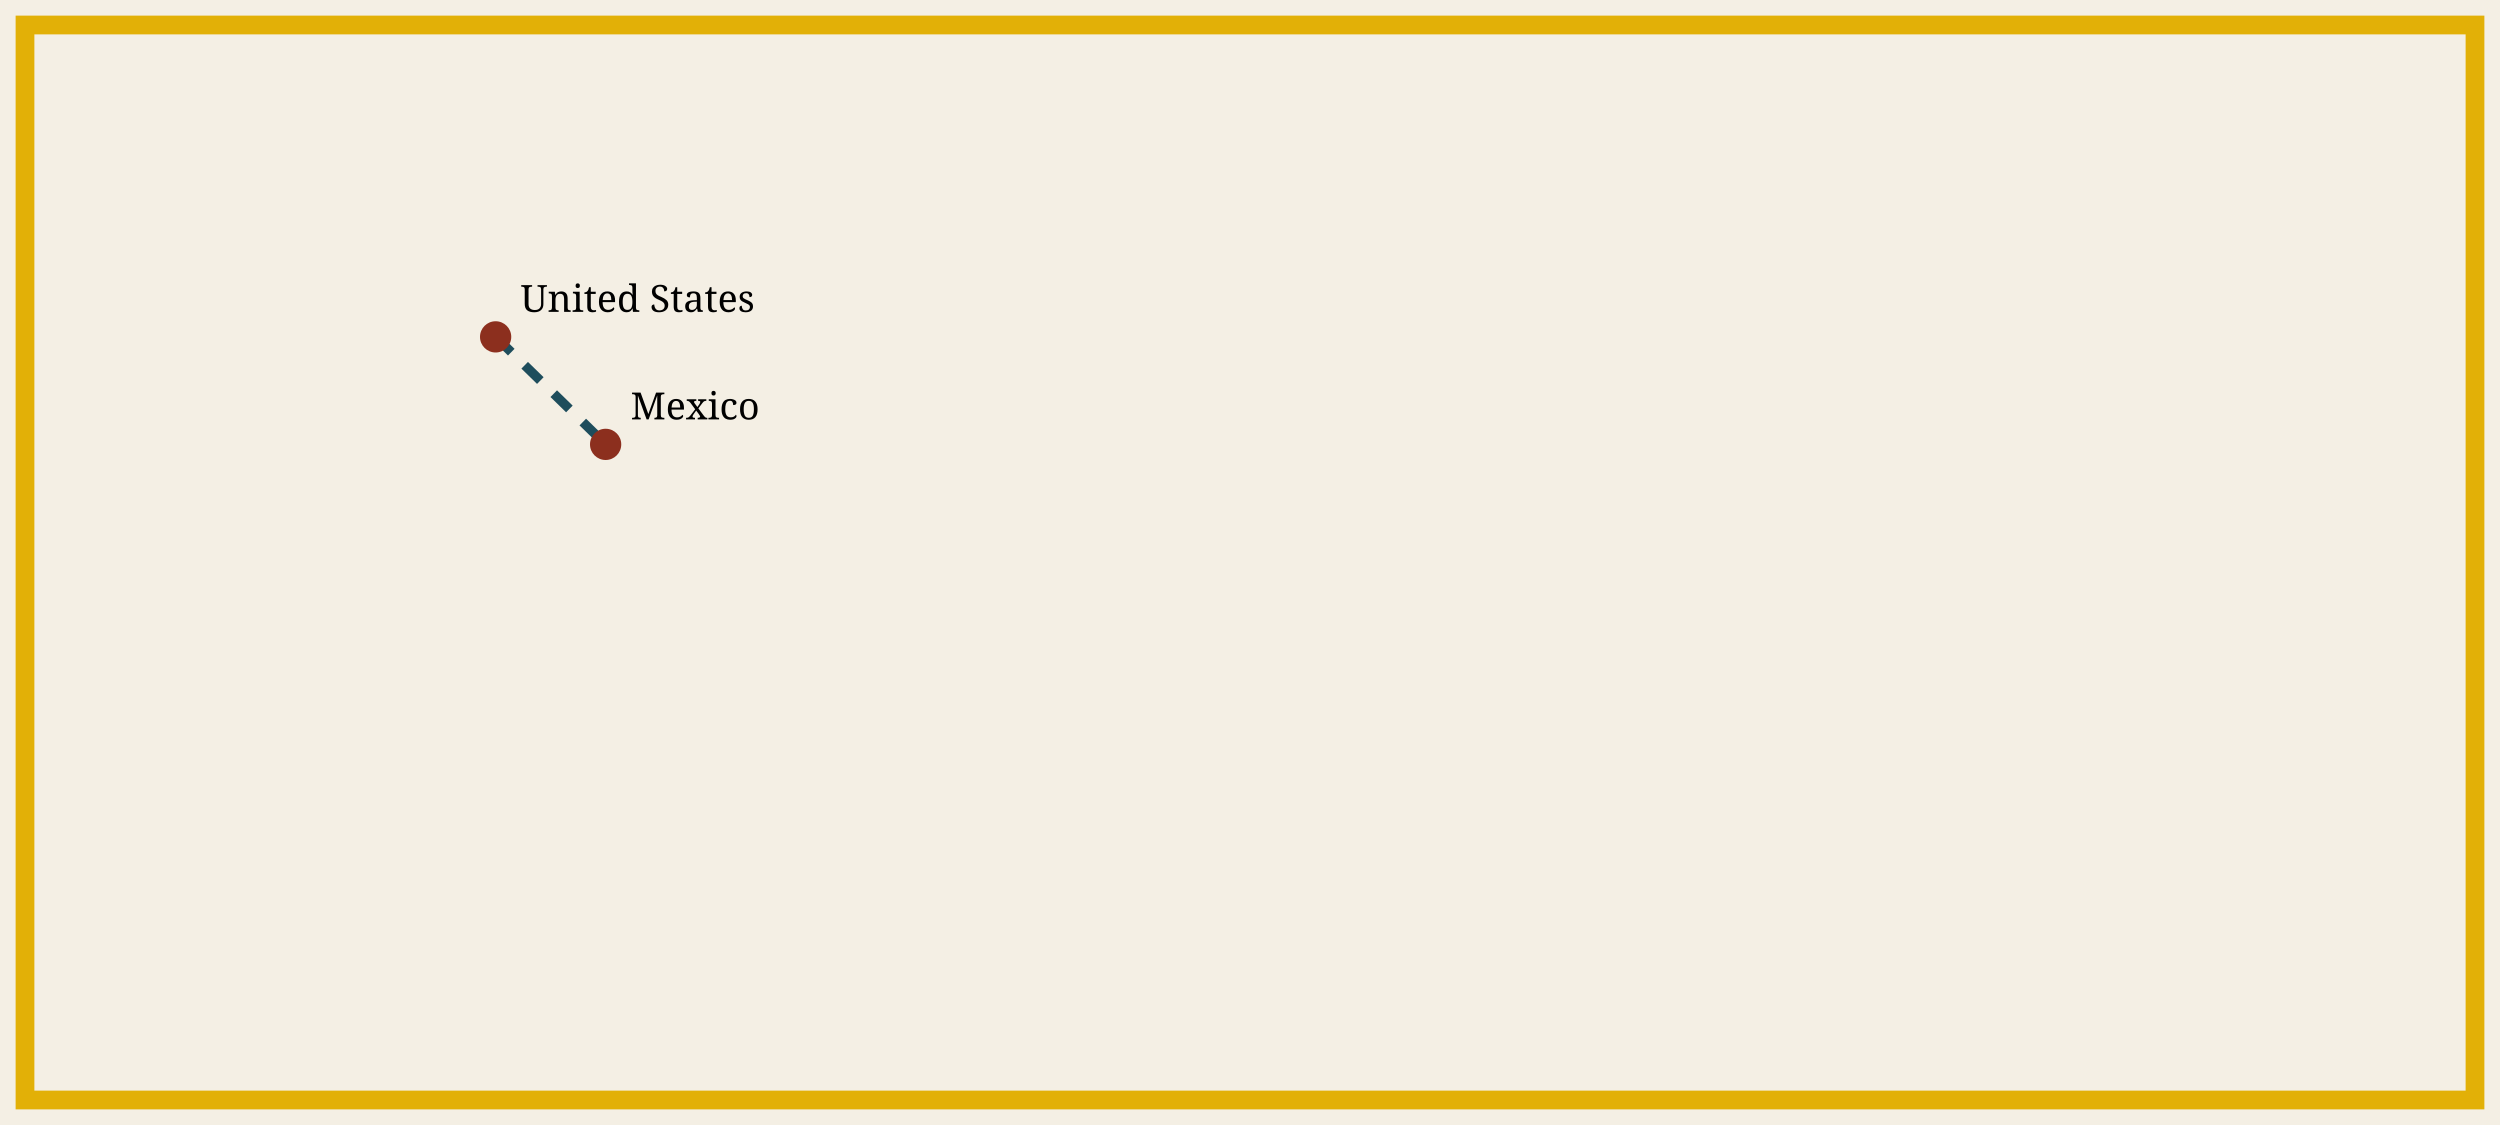
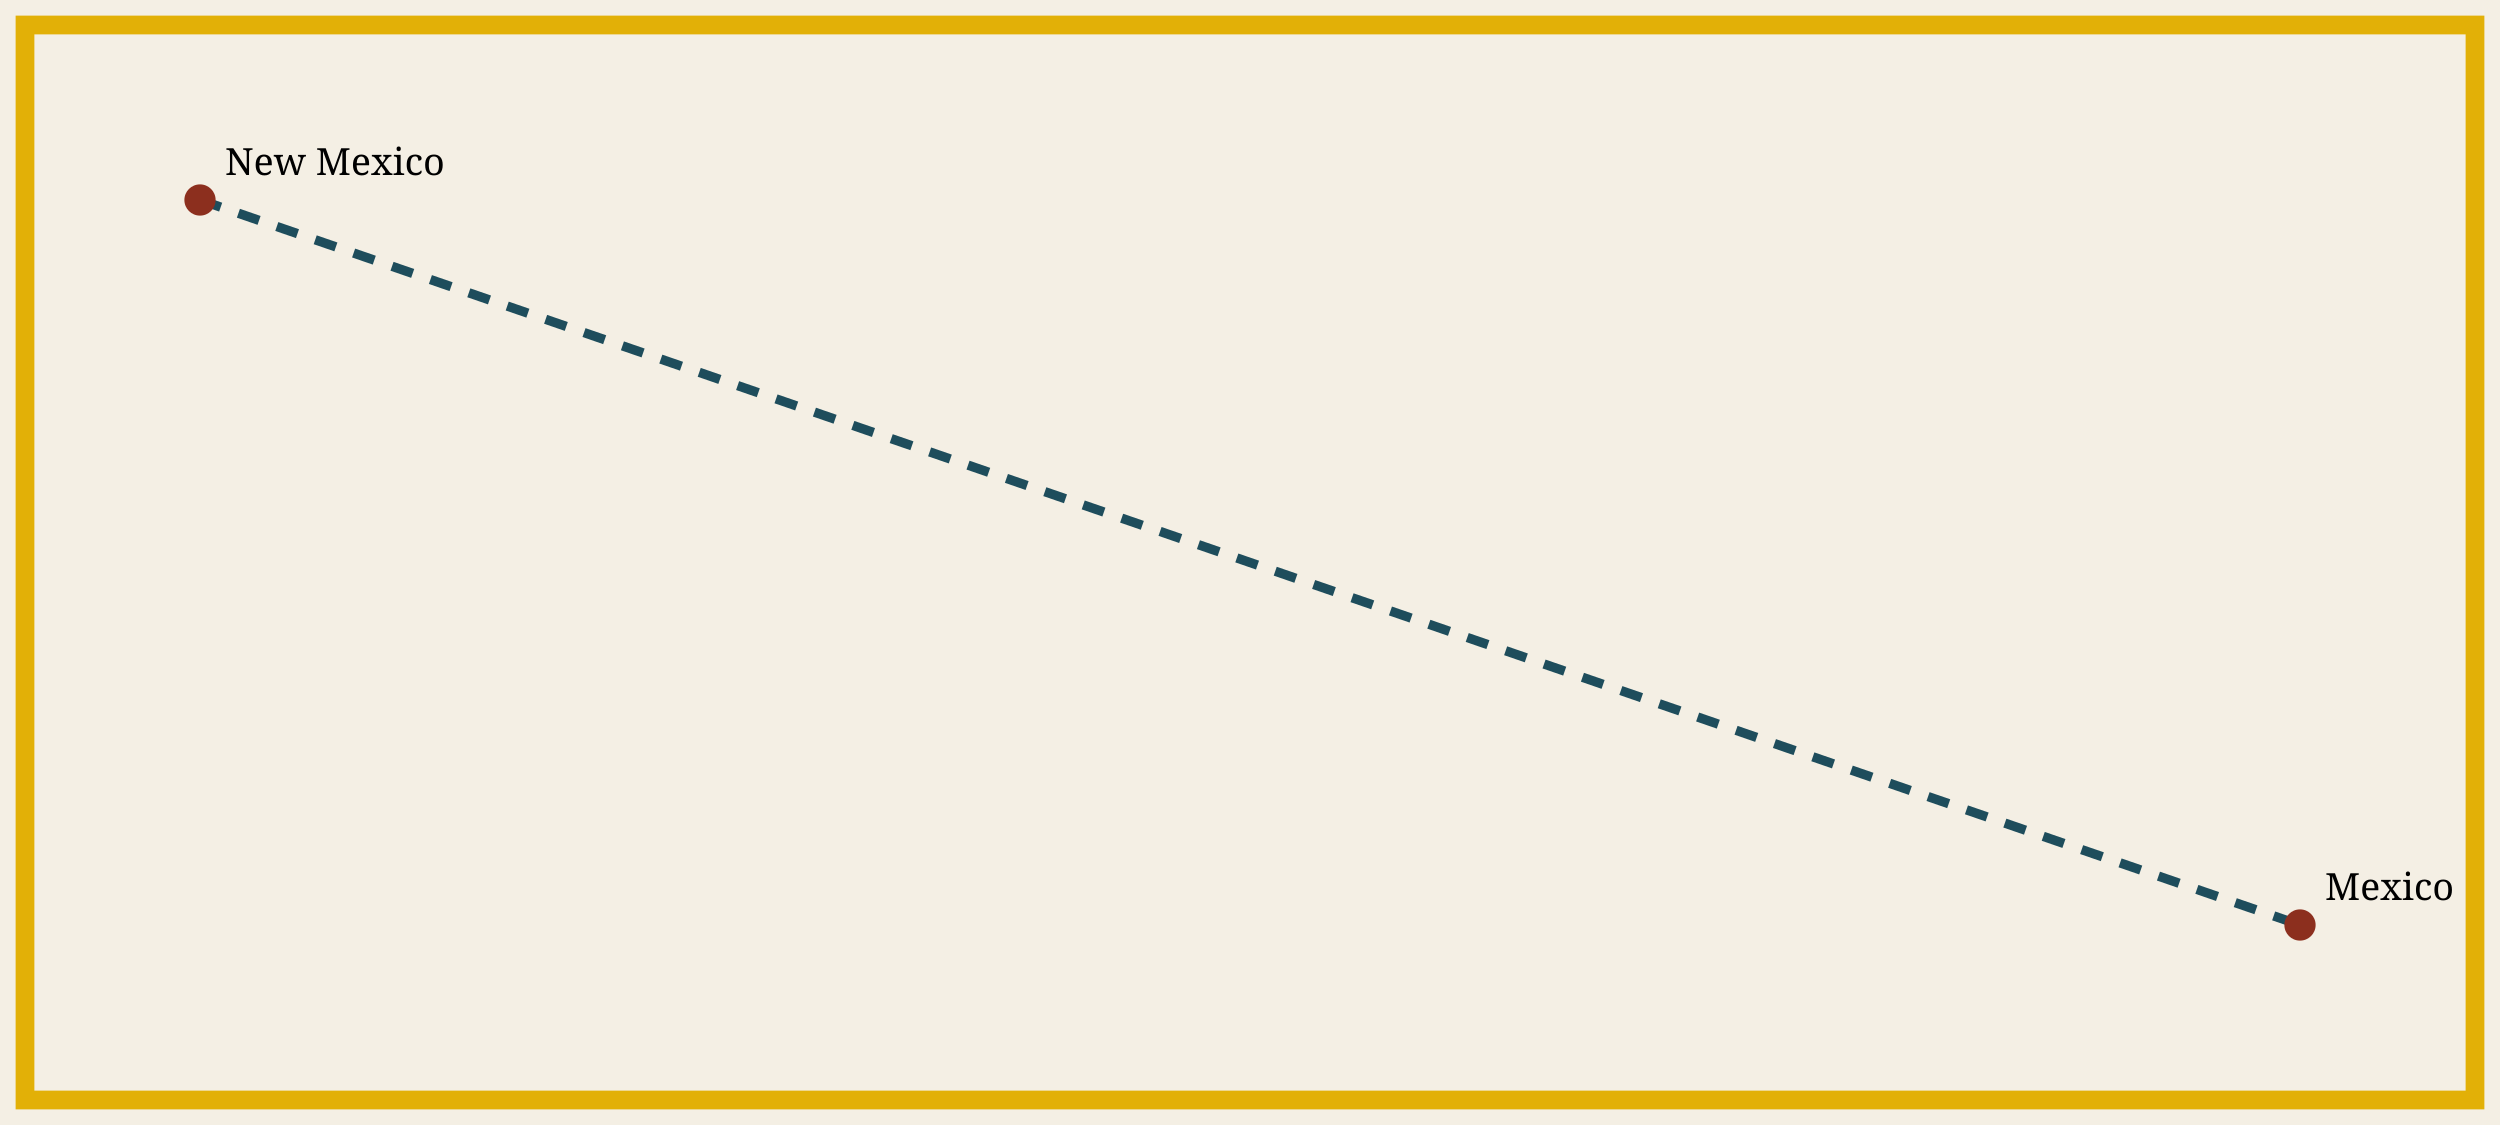
<svg xmlns="http://www.w3.org/2000/svg" viewBox="0 0 800 360">
  <rect width="800" height="360" fill="#f4efe4" />
  <rect x="8" y="8" width="784" height="344" fill="none" stroke="#e2b007" stroke-width="6" />
-   <path d="M158.6 107.8 L193.8 142.2" fill="none" stroke="#1e4d5c" stroke-width="3" stroke-dasharray="7 6" />
-   <circle cx="158.6" cy="107.8" r="5" fill="#8c2f1e" />
-   <circle cx="193.8" cy="142.2" r="5" fill="#8c2f1e" />
-   <text x="166.6" y="99.8" font-family="Georgia, serif" font-size="12">United States</text>
-   <text x="201.8" y="134.2" font-family="Georgia, serif" font-size="12">Mexico</text>
+   <path d="M64.0 64.0 L736.0 296.0" fill="none" stroke="#1e4d5c" stroke-width="3" stroke-dasharray="7 6" />
+   <circle cx="64.0" cy="64.0" r="5" fill="#8c2f1e" />
+   <circle cx="736.0" cy="296.0" r="5" fill="#8c2f1e" />
+   <text x="72.0" y="56.0" font-family="Georgia, serif" font-size="12">New Mexico</text>
+   <text x="744.0" y="288.0" font-family="Georgia, serif" font-size="12">Mexico</text>
</svg>
